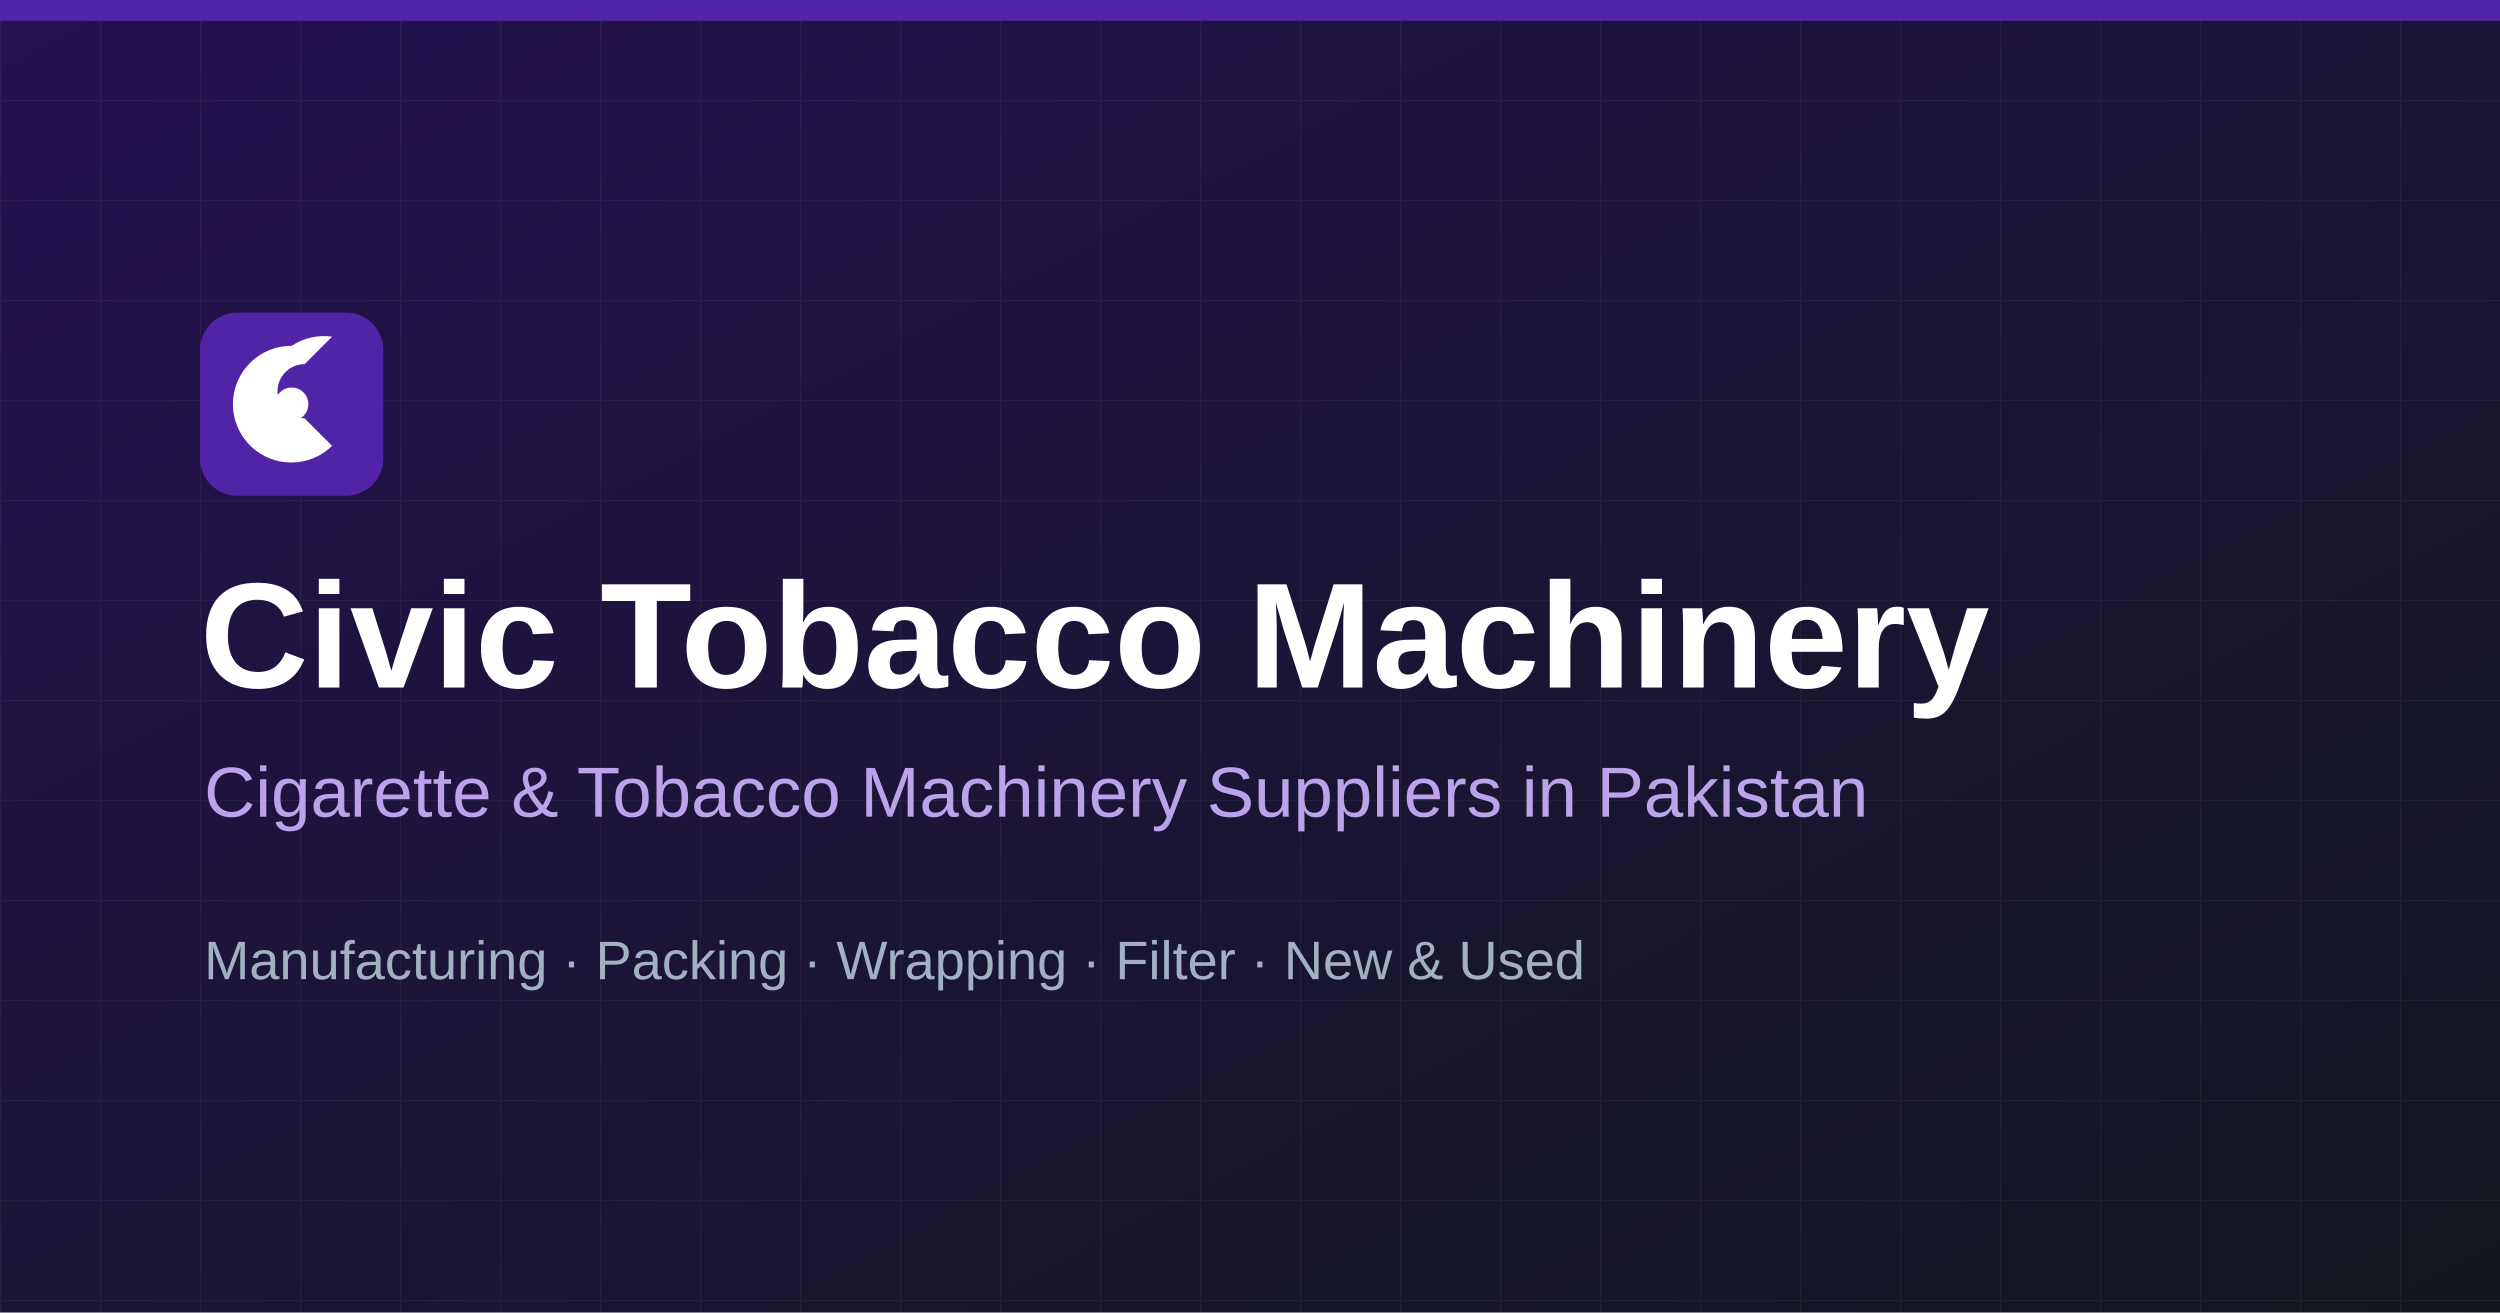
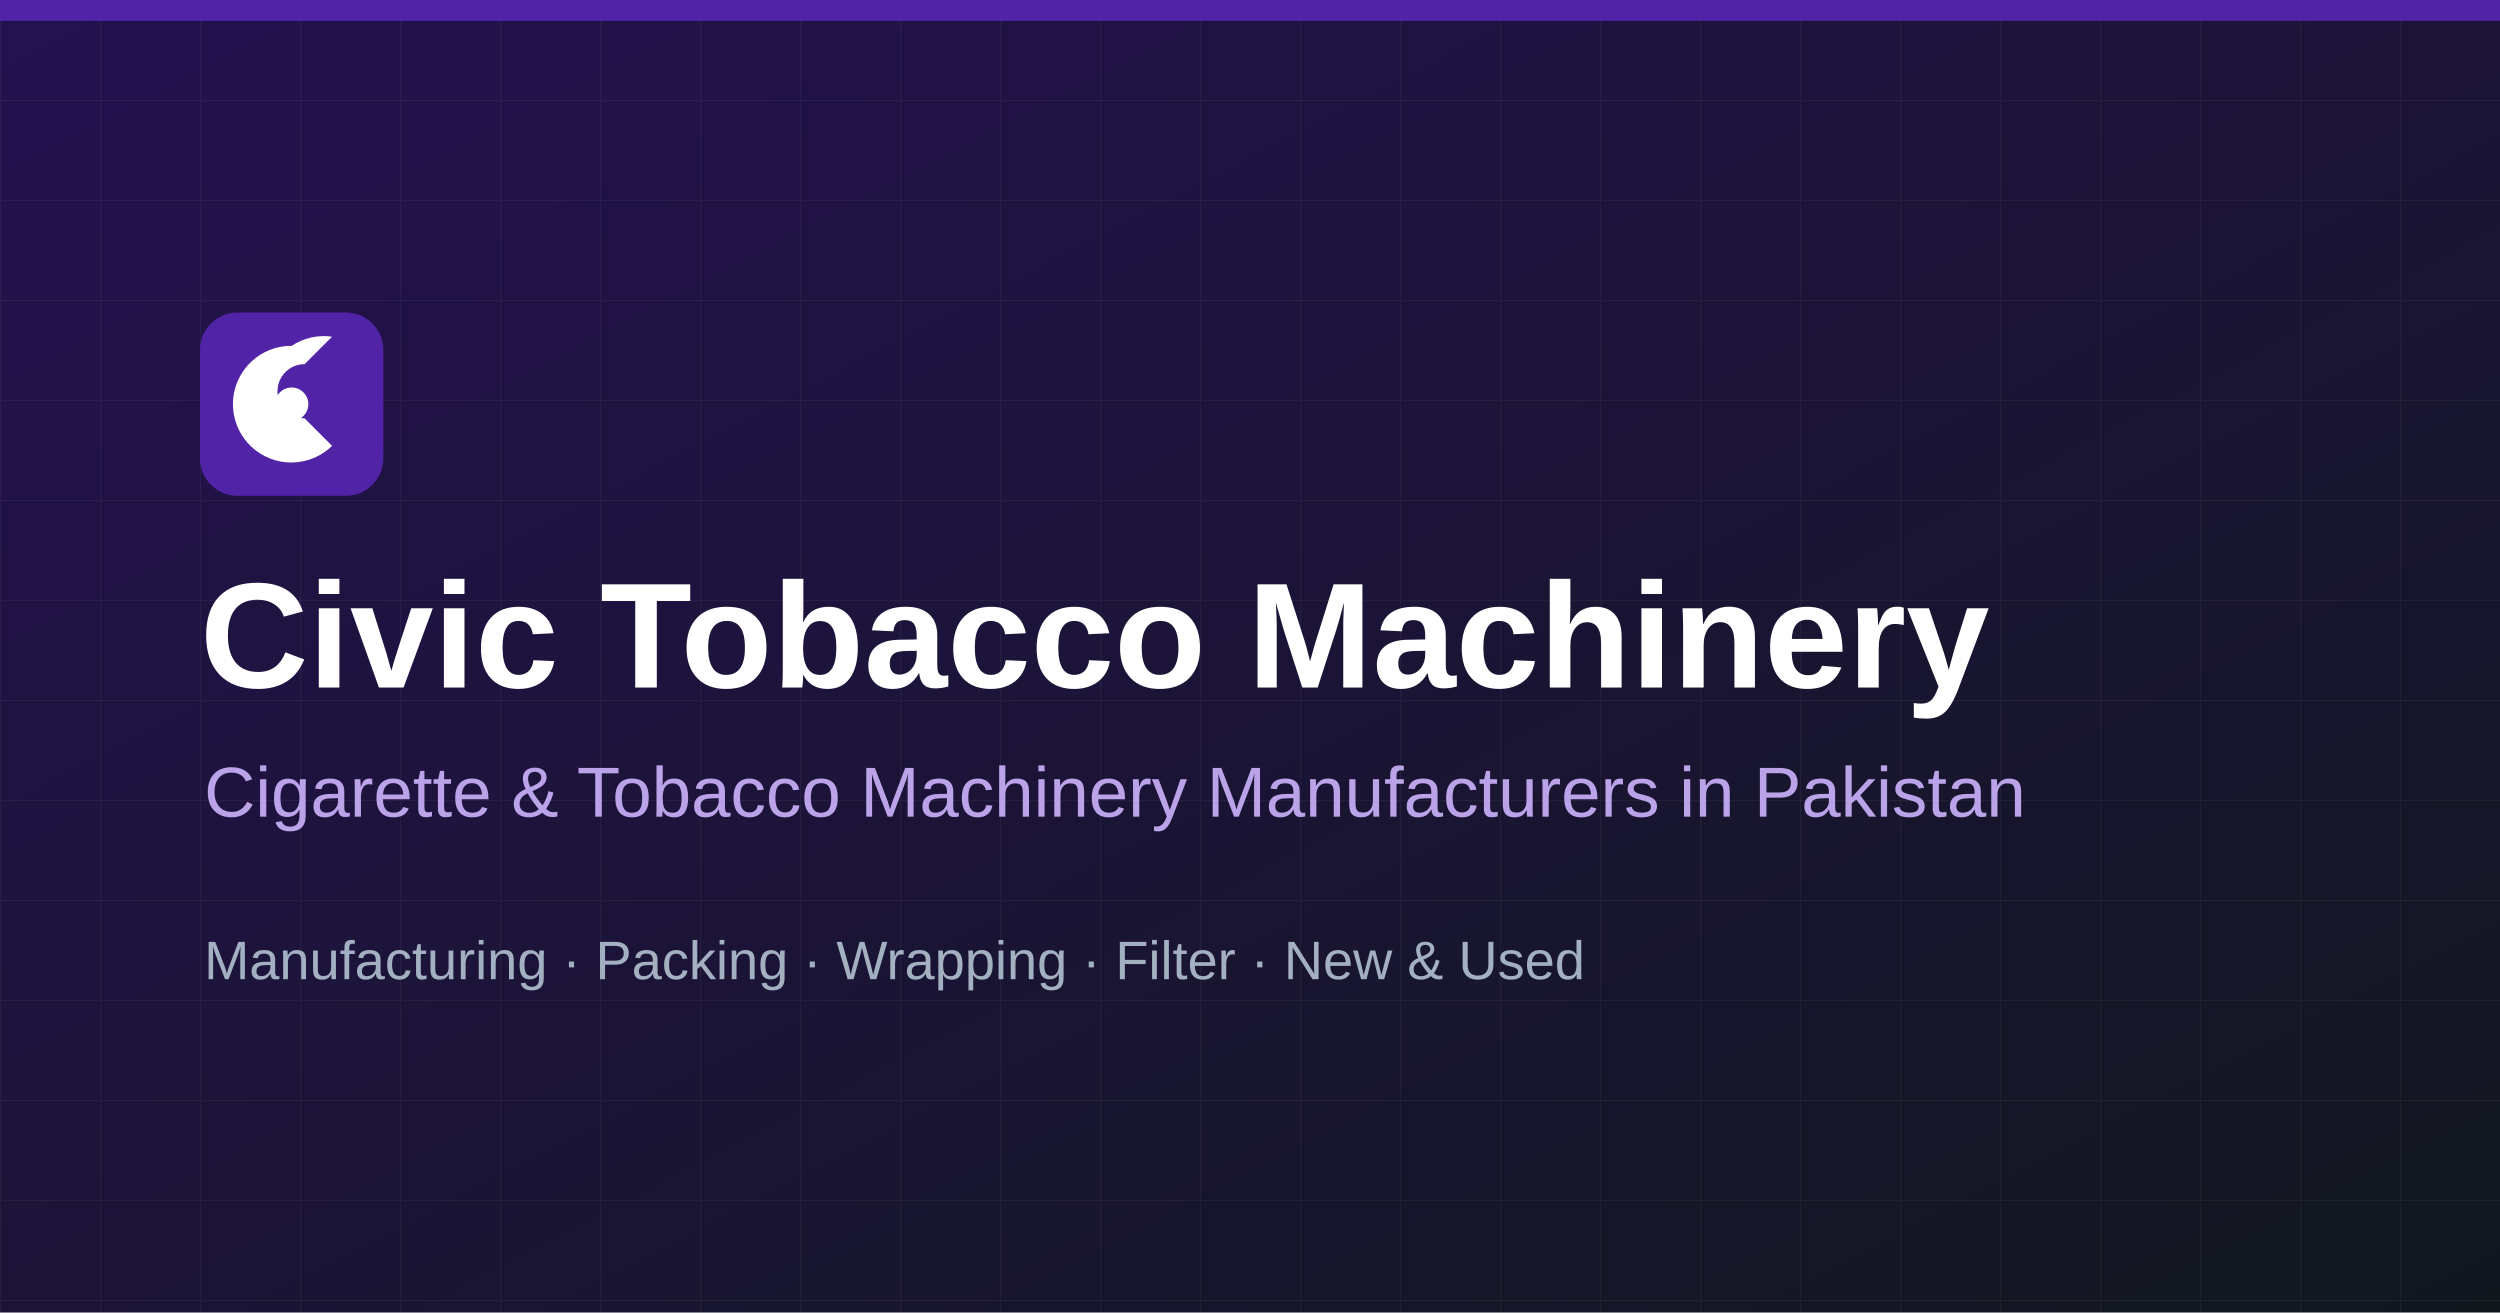
<svg xmlns="http://www.w3.org/2000/svg" width="1200" height="630" viewBox="0 0 1200 630" role="img" aria-label="Civic Tobacco Machinery">
  <defs>
    <linearGradient id="bg" x1="0" y1="0" x2="1" y2="1">
      <stop offset="0" stop-color="#241150" />
      <stop offset="1" stop-color="#12171e" />
    </linearGradient>
    <pattern id="grid" width="48" height="48" patternUnits="userSpaceOnUse">
      <path d="M48 0H0V48" fill="none" stroke="#ffffff" stroke-opacity="0.05" stroke-width="1" />
    </pattern>
  </defs>
  <rect width="1200" height="630" fill="url(#bg)" />
  <rect width="1200" height="630" fill="url(#grid)" />
  <rect x="0" y="0" width="1200" height="10" fill="#5023a7" />
  <g transform="translate(96,150)">
    <rect x="0" y="0" width="88" height="88" rx="18" fill="#5023a7" />
    <path d="M44 16 a28 28 0 1 0 19.4 48 l-13.2-13.2 a9.3 9.3 0 1 1 0-26 l13.2-13.2 A28 28 0 0 0 44 16 Z" fill="#ffffff" />
    <circle cx="44" cy="44" r="8" fill="#ffffff" />
  </g>
  <text x="96" y="330" font-family="Arial, Helvetica, sans-serif" font-size="72" font-weight="800" fill="#ffffff">Civic Tobacco Machinery</text>
-   <text x="98" y="392" font-family="Arial, sans-serif" font-size="34" fill="#bba3e9">Cigarette &amp; Tobacco Machinery Suppliers in Pakistan</text>
+   <text x="98" y="392" font-family="Arial, sans-serif" font-size="34" fill="#bba3e9">Cigarette &amp; Tobacco Machinery Manufacturers in Pakistan</text>
  <text x="98" y="470" font-family="Arial, sans-serif" font-size="26" fill="#a2b0c1">Manufacturing · Packing · Wrapping · Filter · New &amp; Used</text>
</svg>
